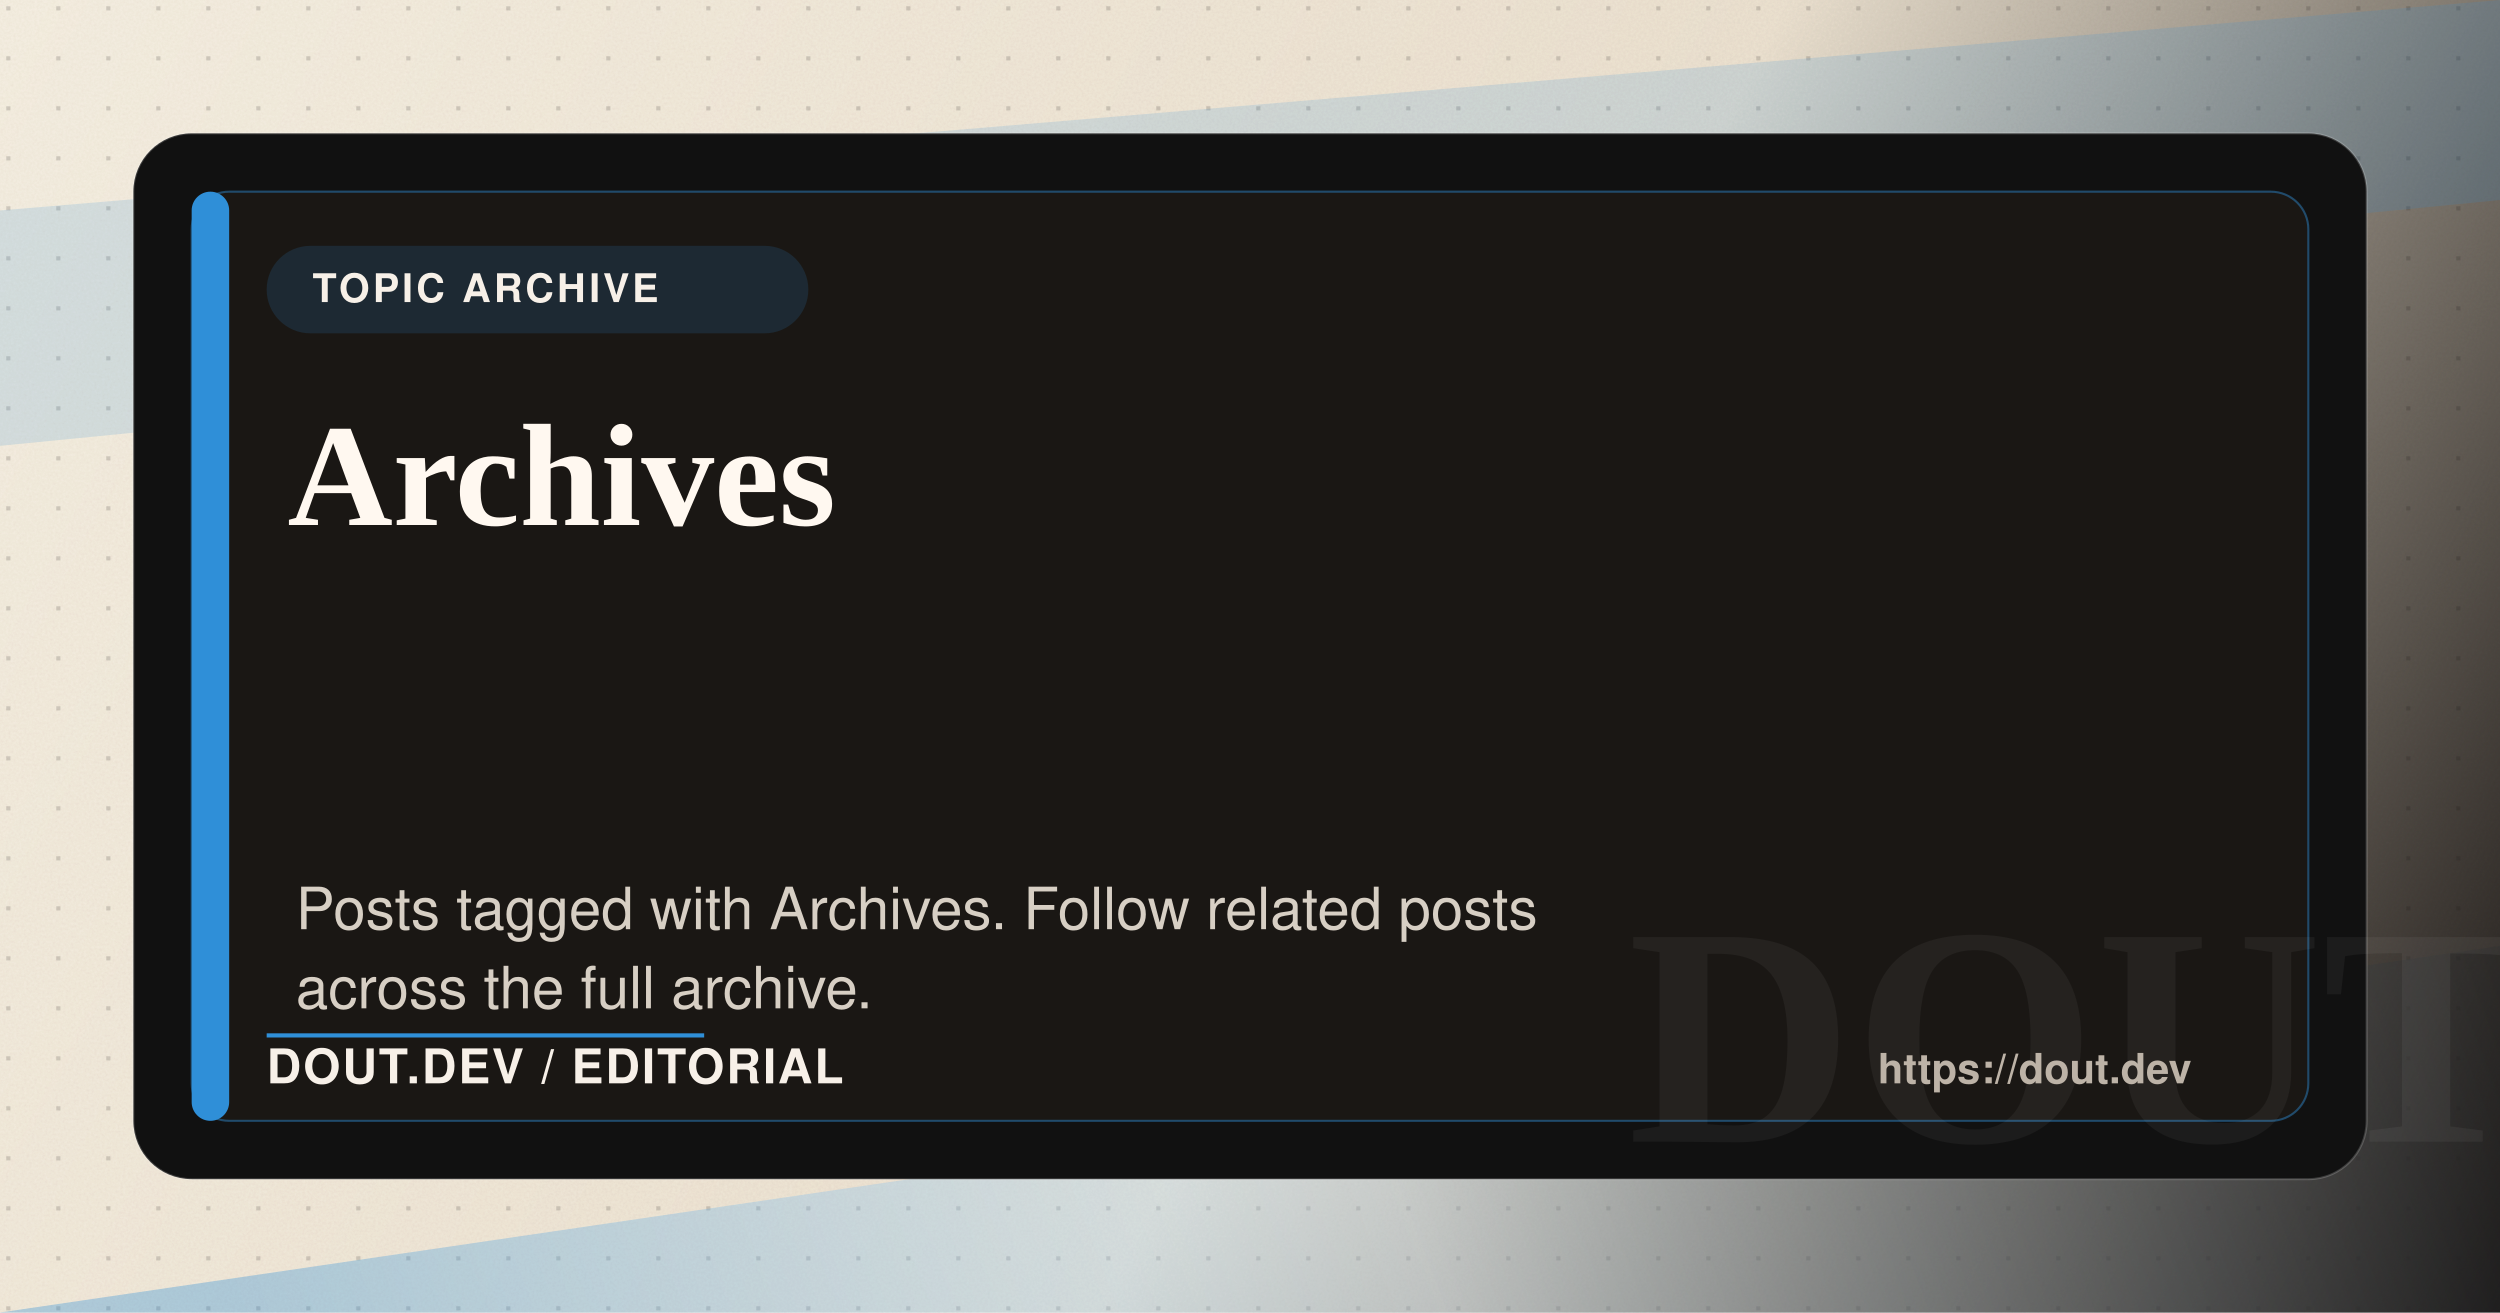
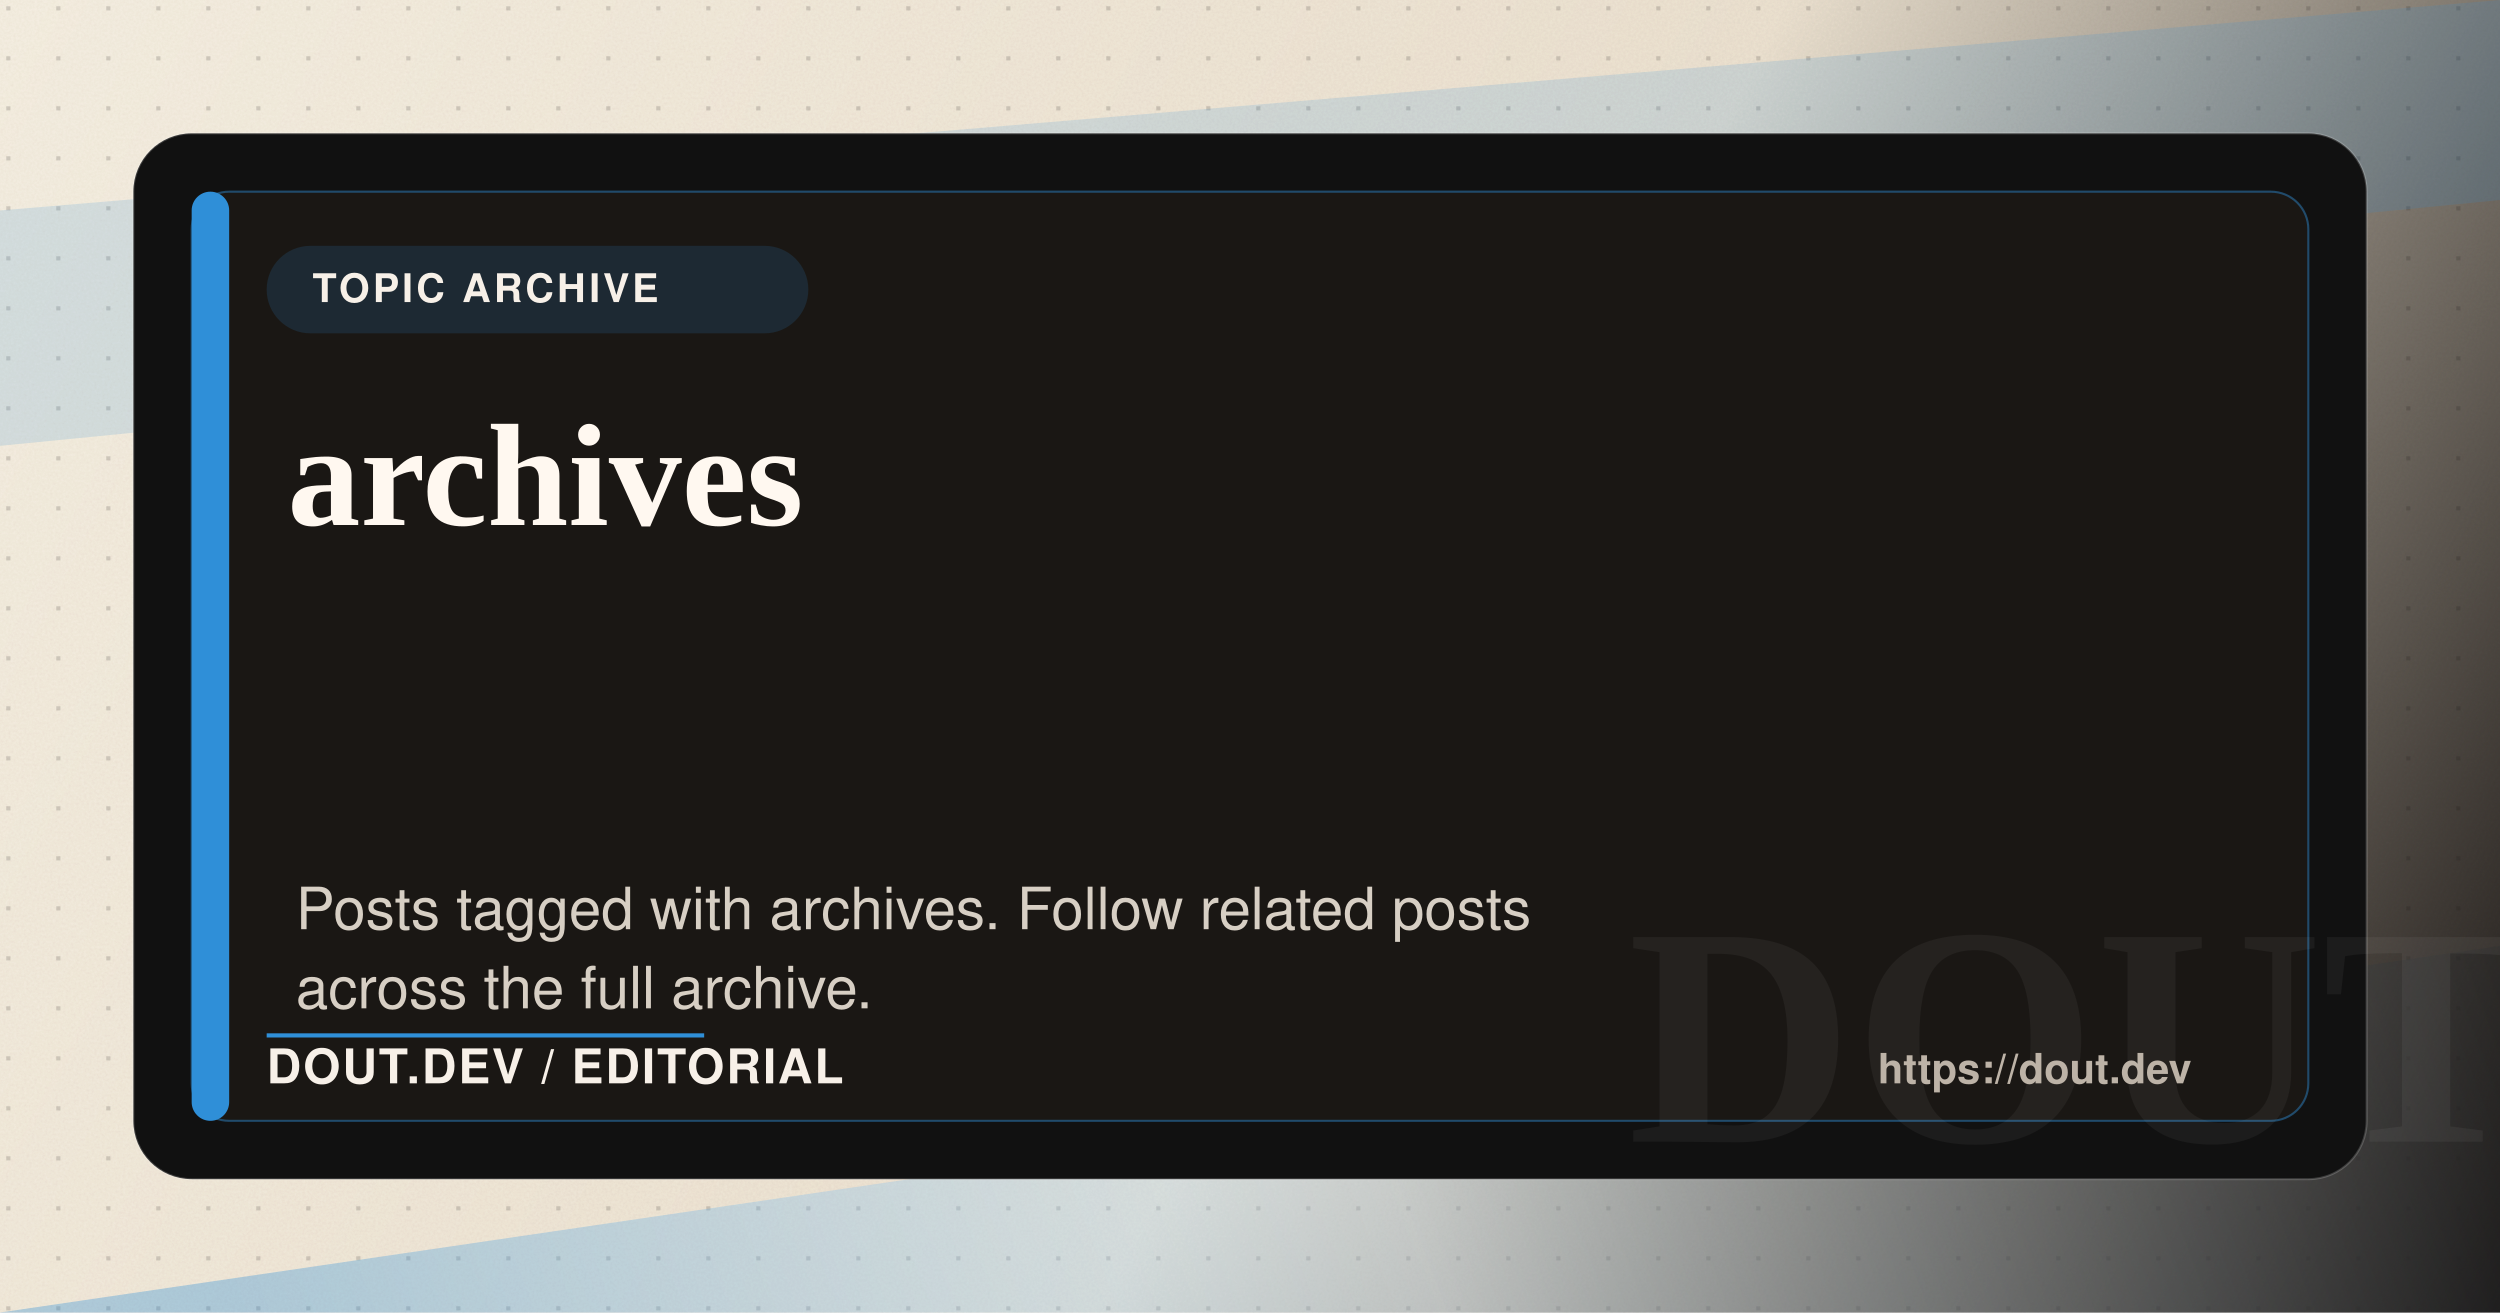
<svg xmlns="http://www.w3.org/2000/svg" width="1200" height="630" viewBox="0 0 1200 630" fill="none">
  <defs>
    <filter id="paperTexture" x="0" y="0" width="100%" height="100%" color-interpolation-filters="sRGB">
      <feTurbulence type="fractalNoise" baseFrequency="0.8" numOctaves="3" seed="17" result="noise" />
      <feColorMatrix in="noise" type="matrix" values="0 0 0 0 0.52 0 0 0 0 0.48 0 0 0 0 0.42 0 0 0 0.08 0" />
      <feBlend in="SourceGraphic" mode="multiply" />
    </filter>
    <linearGradient id="paper" x1="0" y1="0" x2="1200" y2="630" gradientUnits="userSpaceOnUse">
      <stop stop-color="#F6EFE2" />
      <stop offset="0.56" stop-color="#ECE2D1" />
      <stop offset="1" stop-color="#15110F" />
    </linearGradient>
    <linearGradient id="accentSweep" x1="72" y1="520" x2="1128" y2="120" gradientUnits="userSpaceOnUse">
      <stop stop-color="#2f8fd8" />
      <stop offset="0.48" stop-color="#cfeaff" />
      <stop offset="1" stop-color="#111111" />
    </linearGradient>
    <pattern id="dotGrid" width="24" height="24" patternUnits="userSpaceOnUse">
      <rect x="3" y="3" width="2" height="2" fill="#16120F" fill-opacity="0.16" />
    </pattern>
  </defs>
  <rect width="1200" height="630" fill="url(#paper)" filter="url(#paperTexture)" />
  <rect width="1200" height="630" fill="url(#dotGrid)" />
  <path d="M0 630 L1200 454 L1200 630 Z" fill="url(#accentSweep)" opacity="0.34" />
  <path d="M0 101 L1200 0 L1200 96 L0 214 Z" fill="#2f8fd8" opacity="0.16" />
  <rect x="64" y="64" width="1072" height="502" rx="28" fill="#111111" stroke="#FFFFFF" stroke-opacity="0.18" />
  <rect x="92" y="92" width="1016" height="446" rx="18" fill="#1A1714" stroke="#2f8fd8" stroke-opacity="0.45" />
  <rect x="92" y="92" width="18" height="446" rx="9" fill="#2f8fd8" />
  <rect x="128" y="118" width="260" height="42" rx="21" ry="21" fill="#2f8fd8" fill-opacity="0.16" />
  <text x="150" y="145" fill="#F7F0E8" font-family="Avenir Next, Segoe UI, Helvetica, Arial, sans-serif" font-size="19" font-weight="800" letter-spacing="0.08em">TOPIC ARCHIVE</text>
  <text x="998" y="548" text-anchor="middle" fill="#FFFFFF" fill-opacity="0.05" font-family="Georgia, Times New Roman, serif" font-size="150" font-weight="700" letter-spacing="0">DOUT</text>
  <text x="138" y="252" fill="#FFF8F0" font-family="Georgia, Times New Roman, serif" font-size="70" font-weight="700" letter-spacing="0">
-     <tspan x="138" dy="0">Archives</tspan>
+     <tspan x="138" dy="0">archives</tspan>
  </text>
  <text x="142" y="446" fill="#D7CFC4" font-family="Avenir Next, Segoe UI, Helvetica, Arial, sans-serif" font-size="28" font-weight="500" letter-spacing="0">
-     <tspan x="142" dy="0">Posts tagged with Archives. Follow related posts</tspan>
+     <tspan x="142" dy="0">Posts tagged with archives. Follow related posts</tspan>
    <tspan x="142" dy="38">across the full archive.</tspan>
  </text>
  <rect x="128" y="496" width="210" height="2" fill="#2f8fd8" />
  <text x="128" y="520" fill="#F7F0E8" font-family="Avenir Next, Segoe UI, Helvetica, Arial, sans-serif" font-size="23" font-weight="800" letter-spacing="0.04em">DOUT.DEV / EDITORIAL</text>
  <text x="1052" y="520" text-anchor="end" fill="#BDB3A7" font-family="Avenir Next, Segoe UI, Helvetica, Arial, sans-serif" font-size="20" font-weight="600" letter-spacing="0">https://dout.dev</text>
</svg>
